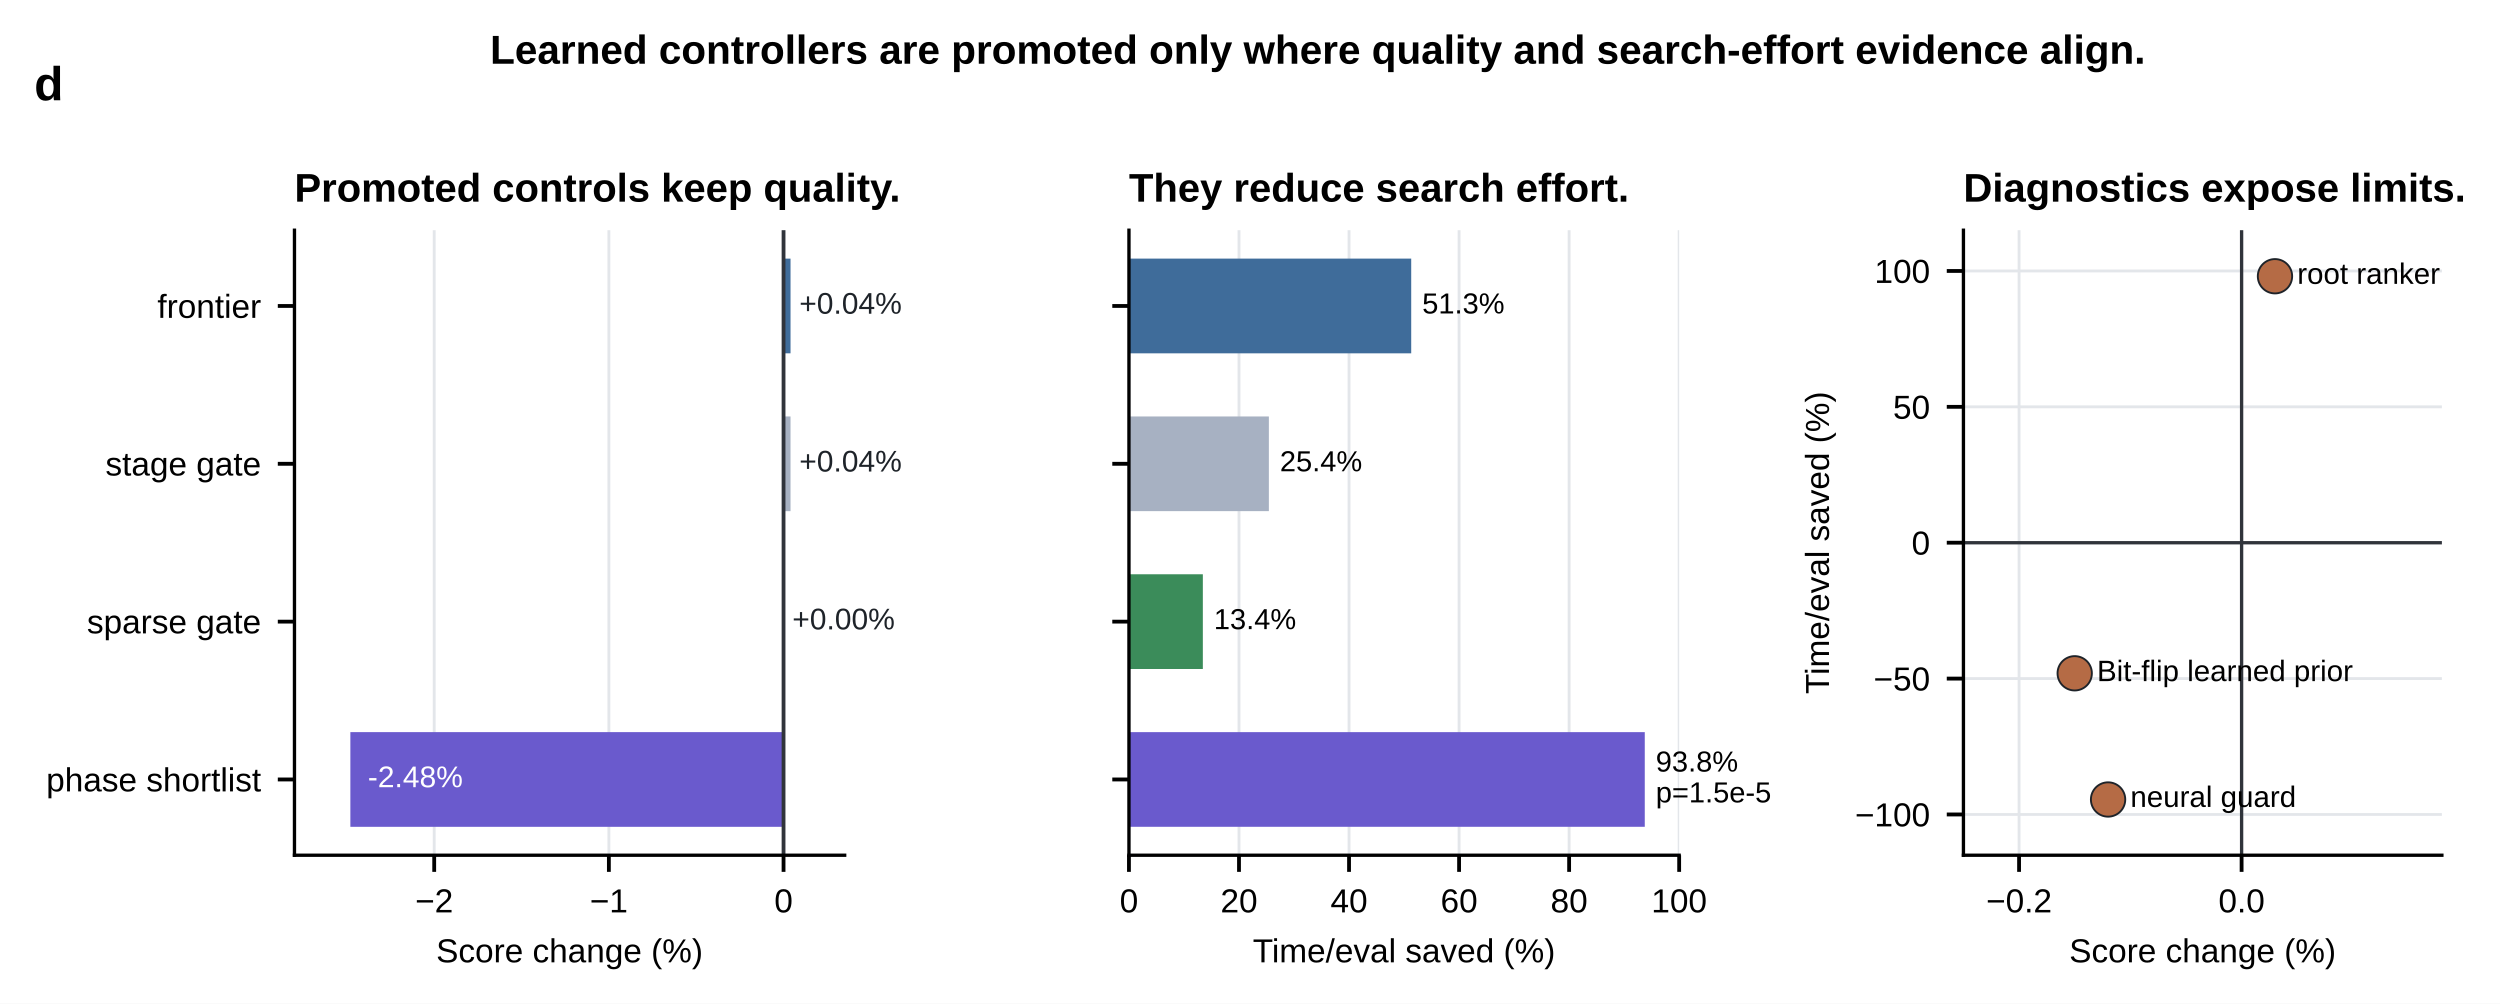
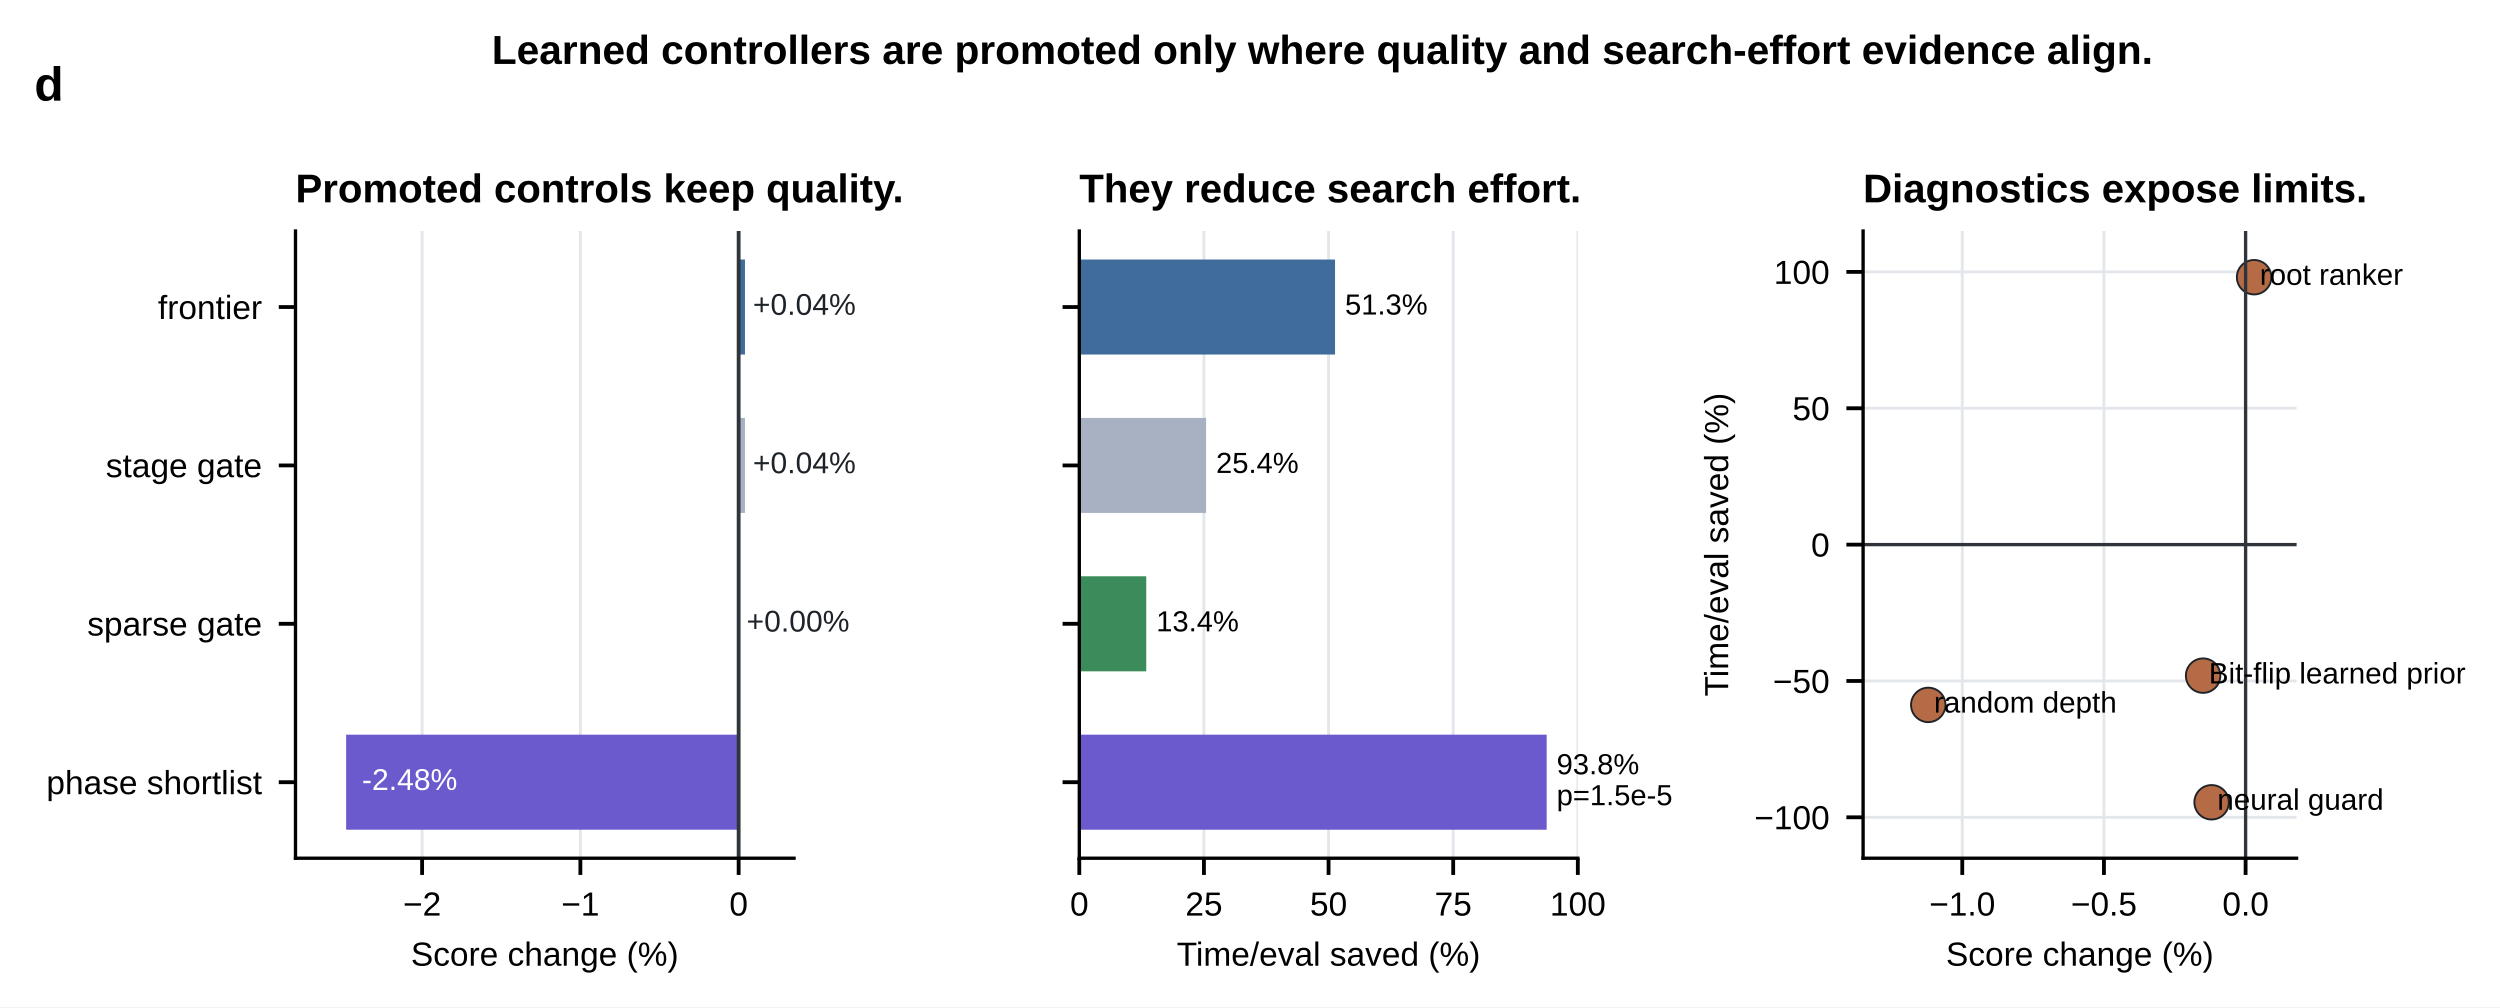
- <svg xmlns="http://www.w3.org/2000/svg" xmlns:xlink="http://www.w3.org/1999/xlink" width="525.063pt" height="210.791pt" viewBox="0 0 525.063 210.791" version="1.1">
+ <svg xmlns="http://www.w3.org/2000/svg" xmlns:xlink="http://www.w3.org/1999/xlink" width="523.236pt" height="210.791pt" viewBox="0 0 523.236 210.791" version="1.1">
  <defs>
    <style type="text/css">*{stroke-linejoin: round; stroke-linecap: butt}</style>
  </defs>
  <g id="figure_1">
    <g id="patch_1">
-       <path d="M 0 210.791 L 525.063 210.791 L 525.063 0 L 0 0 z " style="fill: #ffffff" />
+       <path d="M 0 210.791 L 523.236 210.791 L 523.236 0 L 0 0 z " style="fill: #ffffff" />
    </g>
    <g id="axes_1">
      <g id="patch_2">
-         <path d="M 61.846 179.62 L 177.404 179.62 L 177.404 48.351 L 61.846 48.351 z " style="fill: #ffffff" />
+         <path d="M 61.846 179.62 L 166.186 179.62 L 166.186 48.351 L 61.846 48.351 z " style="fill: #ffffff" />
      </g>
      <g id="matplotlib.axis_1">
        <g id="xtick_1">
          <g id="line2d_1">
-             <path d="M 91.194 179.62 L 91.194 48.351 " clip-path="url(#pb774f1482e)" style="fill: none; stroke: #e3e6ea; stroke-width: 0.6; stroke-linecap: square" />
+             <path d="M 88.345 179.62 L 88.345 48.351 " clip-path="url(#pc143bf64dc)" style="fill: none; stroke: #e3e6ea; stroke-width: 0.6; stroke-linecap: square" />
          </g>
          <g id="line2d_2">
            <defs>
              <path id="m3d2e76e041" d="M 0 0 L 0 3.5 " style="stroke: #000000; stroke-width: 0.8" />
            </defs>
            <g>
-               <use xlink:href="#m3d2e76e041" x="91.194" y="179.62" style="stroke: #000000; stroke-width: 0.8" />
+               <use xlink:href="#m3d2e76e041" x="88.345" y="179.62" style="stroke: #000000; stroke-width: 0.8" />
            </g>
          </g>
          <g id="text_1">
-             <text style="font-size: 7px; font-family: 'Arial', 'Helvetica', 'DejaVu Sans', sans-serif; text-anchor: middle" x="91.194" y="191.63" transform="rotate(-0 91.194 191.6305)">−2</text>
+             <text style="font-size: 7px; font-family: 'Arial', 'Helvetica', 'DejaVu Sans', sans-serif; text-anchor: middle" x="88.345" y="191.63" transform="rotate(-0 88.34509 191.6305)">−2</text>
          </g>
        </g>
        <g id="xtick_2">
          <g id="line2d_3">
-             <path d="M 127.879 179.62 L 127.879 48.351 " clip-path="url(#pb774f1482e)" style="fill: none; stroke: #e3e6ea; stroke-width: 0.6; stroke-linecap: square" />
+             <path d="M 121.469 179.62 L 121.469 48.351 " clip-path="url(#pc143bf64dc)" style="fill: none; stroke: #e3e6ea; stroke-width: 0.6; stroke-linecap: square" />
          </g>
          <g id="line2d_4">
            <g>
-               <use xlink:href="#m3d2e76e041" x="127.879" y="179.62" style="stroke: #000000; stroke-width: 0.8" />
+               <use xlink:href="#m3d2e76e041" x="121.469" y="179.62" style="stroke: #000000; stroke-width: 0.8" />
            </g>
          </g>
          <g id="text_2">
-             <text style="font-size: 7px; font-family: 'Arial', 'Helvetica', 'DejaVu Sans', sans-serif; text-anchor: middle" x="127.879" y="191.63" transform="rotate(-0 127.879 191.6305)">−1</text>
+             <text style="font-size: 7px; font-family: 'Arial', 'Helvetica', 'DejaVu Sans', sans-serif; text-anchor: middle" x="121.469" y="191.63" transform="rotate(-0 121.4689 191.6305)">−1</text>
          </g>
        </g>
        <g id="xtick_3">
          <g id="line2d_5">
-             <path d="M 164.564 179.62 L 164.564 48.351 " clip-path="url(#pb774f1482e)" style="fill: none; stroke: #e3e6ea; stroke-width: 0.6; stroke-linecap: square" />
+             <path d="M 154.593 179.62 L 154.593 48.351 " clip-path="url(#pc143bf64dc)" style="fill: none; stroke: #e3e6ea; stroke-width: 0.6; stroke-linecap: square" />
          </g>
          <g id="line2d_6">
            <g>
-               <use xlink:href="#m3d2e76e041" x="164.564" y="179.62" style="stroke: #000000; stroke-width: 0.8" />
+               <use xlink:href="#m3d2e76e041" x="154.593" y="179.62" style="stroke: #000000; stroke-width: 0.8" />
            </g>
          </g>
          <g id="text_3">
-             <text style="font-size: 7px; font-family: 'Arial', 'Helvetica', 'DejaVu Sans', sans-serif; text-anchor: middle" x="164.564" y="191.63" transform="rotate(-0 164.564 191.6305)">0</text>
+             <text style="font-size: 7px; font-family: 'Arial', 'Helvetica', 'DejaVu Sans', sans-serif; text-anchor: middle" x="154.593" y="191.63" transform="rotate(-0 154.5928 191.6305)">0</text>
          </g>
        </g>
        <g id="text_4">
-           <text style="font-size: 7px; font-family: 'Arial', 'Helvetica', 'DejaVu Sans', sans-serif; text-anchor: middle" x="119.625" y="202.118" transform="rotate(-0 119.6249 202.1175)">Score change (%)</text>
+           <text style="font-size: 7px; font-family: 'Arial', 'Helvetica', 'DejaVu Sans', sans-serif; text-anchor: middle" x="114.016" y="202.118" transform="rotate(-0 114.0161 202.1175)">Score change (%)</text>
        </g>
      </g>
      <g id="matplotlib.axis_2">
        <g id="ytick_1">
          <g id="line2d_7">
            <defs>
              <path id="m17654f77af" d="M 0 0 L -3.5 0 " style="stroke: #000000; stroke-width: 0.8" />
            </defs>
            <g>
              <use xlink:href="#m17654f77af" x="61.846" y="64.262" style="stroke: #000000; stroke-width: 0.8" />
            </g>
          </g>
          <g id="text_5">
            <text style="font-size: 7px; font-family: 'Arial', 'Helvetica', 'DejaVu Sans', sans-serif; text-anchor: end" x="54.846" y="66.767" transform="rotate(-0 54.846 66.7673)">frontier</text>
          </g>
        </g>
        <g id="ytick_2">
          <g id="line2d_8">
            <g>
              <use xlink:href="#m17654f77af" x="61.846" y="97.411" style="stroke: #000000; stroke-width: 0.8" />
            </g>
          </g>
          <g id="text_6">
            <text style="font-size: 7px; font-family: 'Arial', 'Helvetica', 'DejaVu Sans', sans-serif; text-anchor: end" x="54.846" y="99.875" transform="rotate(-0 54.846 99.87511)">stage gate</text>
          </g>
        </g>
        <g id="ytick_3">
          <g id="line2d_9">
            <g>
              <use xlink:href="#m17654f77af" x="61.846" y="130.56" style="stroke: #000000; stroke-width: 0.8" />
            </g>
          </g>
          <g id="text_7">
            <text style="font-size: 7px; font-family: 'Arial', 'Helvetica', 'DejaVu Sans', sans-serif; text-anchor: end" x="54.846" y="133.024" transform="rotate(-0 54.846 133.0239)">sparse gate</text>
          </g>
        </g>
        <g id="ytick_4">
          <g id="line2d_10">
            <g>
              <use xlink:href="#m17654f77af" x="61.846" y="163.709" style="stroke: #000000; stroke-width: 0.8" />
            </g>
          </g>
          <g id="text_8">
            <text style="font-size: 7px; font-family: 'Arial', 'Helvetica', 'DejaVu Sans', sans-serif; text-anchor: end" x="54.846" y="166.214" transform="rotate(-0 54.846 166.2138)">phase shortlist</text>
          </g>
        </g>
      </g>
      <g id="patch_3">
-         <path d="M 164.564 54.317 L 166.031 54.317 L 166.031 74.207 L 164.564 74.207 z " clip-path="url(#pb774f1482e)" style="fill: #3f6c9a" />
+         <path d="M 154.593 54.317 L 155.918 54.317 L 155.918 74.207 L 154.593 74.207 z " clip-path="url(#pc143bf64dc)" style="fill: #3f6c9a" />
      </g>
      <g id="patch_4">
-         <path d="M 164.564 87.466 L 166.031 87.466 L 166.031 107.356 L 164.564 107.356 z " clip-path="url(#pb774f1482e)" style="fill: #a7b1c2" />
+         <path d="M 154.593 87.466 L 155.918 87.466 L 155.918 107.356 L 154.593 107.356 z " clip-path="url(#pc143bf64dc)" style="fill: #a7b1c2" />
      </g>
      <g id="patch_5">
-         <path d="M 164.564 120.615 L 164.564 120.615 L 164.564 140.504 L 164.564 140.504 z " clip-path="url(#pb774f1482e)" style="fill: #3b8c5a" />
+         <path d="M 154.593 120.615 L 154.593 120.615 L 154.593 140.504 L 154.593 140.504 z " clip-path="url(#pc143bf64dc)" style="fill: #3b8c5a" />
      </g>
      <g id="patch_6">
-         <path d="M 164.564 153.764 L 73.585 153.764 L 73.585 173.653 L 164.564 173.653 z " clip-path="url(#pb774f1482e)" style="fill: #6a5acd" />
+         <path d="M 154.593 153.764 L 72.446 153.764 L 72.446 173.653 L 154.593 173.653 z " clip-path="url(#pc143bf64dc)" style="fill: #6a5acd" />
      </g>
      <g id="line2d_11">
-         <path d="M 164.564 179.62 L 164.564 48.351 " clip-path="url(#pb774f1482e)" style="fill: none; stroke: #30343b; stroke-width: 0.8; stroke-linecap: square" />
+         <path d="M 154.593 179.62 L 154.593 48.351 " clip-path="url(#pc143bf64dc)" style="fill: none; stroke: #30343b; stroke-width: 0.8; stroke-linecap: square" />
      </g>
      <g id="patch_7">
        <path d="M 61.846 179.62 L 61.846 48.351 " style="fill: none; stroke: #000000; stroke-width: 0.7; stroke-linejoin: miter; stroke-linecap: square" />
      </g>
      <g id="patch_8">
-         <path d="M 61.846 179.62 L 177.404 179.62 " style="fill: none; stroke: #000000; stroke-width: 0.7; stroke-linejoin: miter; stroke-linecap: square" />
+         <path d="M 61.846 179.62 L 166.186 179.62 " style="fill: none; stroke: #000000; stroke-width: 0.7; stroke-linejoin: miter; stroke-linecap: square" />
      </g>
      <g id="text_9">
-         <text style="font-size: 6.3px; font-family: 'Arial', 'Helvetica', 'DejaVu Sans', sans-serif; text-anchor: start; fill: #1e2329" x="167.866" y="65.891" transform="rotate(-0 167.8657 65.89071)">+0.04%</text>
+         <text style="font-size: 6.3px; font-family: 'Arial', 'Helvetica', 'DejaVu Sans', sans-serif; text-anchor: start; fill: #1e2329" x="157.574" y="65.891" transform="rotate(-0 157.574 65.89071)">+0.04%</text>
      </g>
      <g id="text_10">
-         <text style="font-size: 6.3px; font-family: 'Arial', 'Helvetica', 'DejaVu Sans', sans-serif; text-anchor: start; fill: #1e2329" x="167.866" y="99.04" transform="rotate(-0 167.8657 99.03955)">+0.04%</text>
+         <text style="font-size: 6.3px; font-family: 'Arial', 'Helvetica', 'DejaVu Sans', sans-serif; text-anchor: start; fill: #1e2329" x="157.574" y="99.04" transform="rotate(-0 157.574 99.03955)">+0.04%</text>
      </g>
      <g id="text_11">
-         <text style="font-size: 6.3px; font-family: 'Arial', 'Helvetica', 'DejaVu Sans', sans-serif; text-anchor: start; fill: #1e2329" x="166.398" y="132.188" transform="rotate(-0 166.3983 132.1884)">+0.00%</text>
+         <text style="font-size: 6.3px; font-family: 'Arial', 'Helvetica', 'DejaVu Sans', sans-serif; text-anchor: start; fill: #1e2329" x="156.249" y="132.188" transform="rotate(-0 156.249 132.1884)">+0.00%</text>
      </g>
      <g id="text_12">
-         <text style="font-size: 6.3px; font-family: 'Arial', 'Helvetica', 'DejaVu Sans', sans-serif; text-anchor: start; fill: #ffffff" x="77.254" y="165.337" transform="rotate(-0 77.2537 165.3372)">-2.48%</text>
+         <text style="font-size: 6.3px; font-family: 'Arial', 'Helvetica', 'DejaVu Sans', sans-serif; text-anchor: start; fill: #ffffff" x="75.758" y="165.337" transform="rotate(-0 75.75802 165.3372)">-2.48%</text>
      </g>
      <g id="text_13">
        <text style="font-weight: 700; font-size: 8.4px; font-family: 'Arial', 'Helvetica', 'DejaVu Sans', sans-serif; text-anchor: start" x="61.846" y="42.351" transform="rotate(-0 61.846 42.35063)">Promoted controls keep quality.</text>
      </g>
    </g>
    <g id="axes_2">
      <g id="patch_9">
-         <path d="M 237.108 179.62 L 352.666 179.62 L 352.666 48.351 L 237.108 48.351 z " style="fill: #ffffff" />
+         <path d="M 225.891 179.62 L 330.231 179.62 L 330.231 48.351 L 225.891 48.351 z " style="fill: #ffffff" />
      </g>
      <g id="matplotlib.axis_3">
        <g id="xtick_4">
          <g id="line2d_12">
-             <path d="M 237.108 179.62 L 237.108 48.351 " clip-path="url(#pcdca7e01b0)" style="fill: none; stroke: #e3e6ea; stroke-width: 0.6; stroke-linecap: square" />
+             <path d="M 225.891 179.62 L 225.891 48.351 " clip-path="url(#p8ea66582f6)" style="fill: none; stroke: #e3e6ea; stroke-width: 0.6; stroke-linecap: square" />
          </g>
          <g id="line2d_13">
            <g>
-               <use xlink:href="#m3d2e76e041" x="237.108" y="179.62" style="stroke: #000000; stroke-width: 0.8" />
+               <use xlink:href="#m3d2e76e041" x="225.891" y="179.62" style="stroke: #000000; stroke-width: 0.8" />
            </g>
          </g>
          <g id="text_14">
-             <text style="font-size: 7px; font-family: 'Arial', 'Helvetica', 'DejaVu Sans', sans-serif; text-anchor: middle" x="237.108" y="191.63" transform="rotate(-0 237.1085 191.6305)">0</text>
+             <text style="font-size: 7px; font-family: 'Arial', 'Helvetica', 'DejaVu Sans', sans-serif; text-anchor: middle" x="225.891" y="191.63" transform="rotate(-0 225.8909 191.6305)">0</text>
          </g>
        </g>
        <g id="xtick_5">
          <g id="line2d_14">
-             <path d="M 260.22 179.62 L 260.22 48.351 " clip-path="url(#pcdca7e01b0)" style="fill: none; stroke: #e3e6ea; stroke-width: 0.6; stroke-linecap: square" />
+             <path d="M 251.976 179.62 L 251.976 48.351 " clip-path="url(#p8ea66582f6)" style="fill: none; stroke: #e3e6ea; stroke-width: 0.6; stroke-linecap: square" />
          </g>
          <g id="line2d_15">
            <g>
-               <use xlink:href="#m3d2e76e041" x="260.22" y="179.62" style="stroke: #000000; stroke-width: 0.8" />
+               <use xlink:href="#m3d2e76e041" x="251.976" y="179.62" style="stroke: #000000; stroke-width: 0.8" />
            </g>
          </g>
          <g id="text_15">
-             <text style="font-size: 7px; font-family: 'Arial', 'Helvetica', 'DejaVu Sans', sans-serif; text-anchor: middle" x="260.22" y="191.63" transform="rotate(-0 260.22 191.6305)">20</text>
+             <text style="font-size: 7px; font-family: 'Arial', 'Helvetica', 'DejaVu Sans', sans-serif; text-anchor: middle" x="251.976" y="191.63" transform="rotate(-0 251.9759 191.6305)">25</text>
          </g>
        </g>
        <g id="xtick_6">
          <g id="line2d_16">
-             <path d="M 283.332 179.62 L 283.332 48.351 " clip-path="url(#pcdca7e01b0)" style="fill: none; stroke: #e3e6ea; stroke-width: 0.6; stroke-linecap: square" />
+             <path d="M 278.061 179.62 L 278.061 48.351 " clip-path="url(#p8ea66582f6)" style="fill: none; stroke: #e3e6ea; stroke-width: 0.6; stroke-linecap: square" />
          </g>
          <g id="line2d_17">
            <g>
-               <use xlink:href="#m3d2e76e041" x="283.332" y="179.62" style="stroke: #000000; stroke-width: 0.8" />
+               <use xlink:href="#m3d2e76e041" x="278.061" y="179.62" style="stroke: #000000; stroke-width: 0.8" />
            </g>
          </g>
          <g id="text_16">
-             <text style="font-size: 7px; font-family: 'Arial', 'Helvetica', 'DejaVu Sans', sans-serif; text-anchor: middle" x="283.332" y="191.63" transform="rotate(-0 283.3316 191.6305)">40</text>
+             <text style="font-size: 7px; font-family: 'Arial', 'Helvetica', 'DejaVu Sans', sans-serif; text-anchor: middle" x="278.061" y="191.63" transform="rotate(-0 278.061 191.6305)">50</text>
          </g>
        </g>
        <g id="xtick_7">
          <g id="line2d_18">
-             <path d="M 306.443 179.62 L 306.443 48.351 " clip-path="url(#pcdca7e01b0)" style="fill: none; stroke: #e3e6ea; stroke-width: 0.6; stroke-linecap: square" />
+             <path d="M 304.146 179.62 L 304.146 48.351 " clip-path="url(#p8ea66582f6)" style="fill: none; stroke: #e3e6ea; stroke-width: 0.6; stroke-linecap: square" />
          </g>
          <g id="line2d_19">
            <g>
-               <use xlink:href="#m3d2e76e041" x="306.443" y="179.62" style="stroke: #000000; stroke-width: 0.8" />
+               <use xlink:href="#m3d2e76e041" x="304.146" y="179.62" style="stroke: #000000; stroke-width: 0.8" />
            </g>
          </g>
          <g id="text_17">
-             <text style="font-size: 7px; font-family: 'Arial', 'Helvetica', 'DejaVu Sans', sans-serif; text-anchor: middle" x="306.443" y="191.63" transform="rotate(-0 306.4432 191.6305)">60</text>
+             <text style="font-size: 7px; font-family: 'Arial', 'Helvetica', 'DejaVu Sans', sans-serif; text-anchor: middle" x="304.146" y="191.63" transform="rotate(-0 304.146 191.6305)">75</text>
          </g>
        </g>
        <g id="xtick_8">
          <g id="line2d_20">
-             <path d="M 329.555 179.62 L 329.555 48.351 " clip-path="url(#pcdca7e01b0)" style="fill: none; stroke: #e3e6ea; stroke-width: 0.6; stroke-linecap: square" />
+             <path d="M 330.231 179.62 L 330.231 48.351 " clip-path="url(#p8ea66582f6)" style="fill: none; stroke: #e3e6ea; stroke-width: 0.6; stroke-linecap: square" />
          </g>
          <g id="line2d_21">
            <g>
-               <use xlink:href="#m3d2e76e041" x="329.555" y="179.62" style="stroke: #000000; stroke-width: 0.8" />
+               <use xlink:href="#m3d2e76e041" x="330.231" y="179.62" style="stroke: #000000; stroke-width: 0.8" />
            </g>
          </g>
          <g id="text_18">
-             <text style="font-size: 7px; font-family: 'Arial', 'Helvetica', 'DejaVu Sans', sans-serif; text-anchor: middle" x="329.555" y="191.63" transform="rotate(-0 329.5547 191.6305)">80</text>
-           </g>
-         </g>
-         <g id="xtick_9">
-           <g id="line2d_22">
-             <path d="M 352.666 179.62 L 352.666 48.351 " clip-path="url(#pcdca7e01b0)" style="fill: none; stroke: #e3e6ea; stroke-width: 0.6; stroke-linecap: square" />
-           </g>
-           <g id="line2d_23">
-             <g>
-               <use xlink:href="#m3d2e76e041" x="352.666" y="179.62" style="stroke: #000000; stroke-width: 0.8" />
-             </g>
-           </g>
-           <g id="text_19">
-             <text style="font-size: 7px; font-family: 'Arial', 'Helvetica', 'DejaVu Sans', sans-serif; text-anchor: middle" x="352.666" y="191.63" transform="rotate(-0 352.6663 191.6305)">100</text>
-           </g>
-         </g>
-         <g id="text_20">
-           <text style="font-size: 7px; font-family: 'Arial', 'Helvetica', 'DejaVu Sans', sans-serif; text-anchor: middle" x="294.887" y="202.118" transform="rotate(-0 294.8874 202.1175)">Time/eval saved (%)</text>
+             <text style="font-size: 7px; font-family: 'Arial', 'Helvetica', 'DejaVu Sans', sans-serif; text-anchor: middle" x="330.231" y="191.63" transform="rotate(-0 330.231 191.6305)">100</text>
+           </g>
+         </g>
+         <g id="text_19">
+           <text style="font-size: 7px; font-family: 'Arial', 'Helvetica', 'DejaVu Sans', sans-serif; text-anchor: middle" x="278.061" y="202.118" transform="rotate(-0 278.061 202.1175)">Time/eval saved (%)</text>
        </g>
      </g>
      <g id="matplotlib.axis_4">
        <g id="ytick_5">
+           <g id="line2d_22">
+             <g>
+               <use xlink:href="#m17654f77af" x="225.891" y="64.262" style="stroke: #000000; stroke-width: 0.8" />
+             </g>
+           </g>
+         </g>
+         <g id="ytick_6">
+           <g id="line2d_23">
+             <g>
+               <use xlink:href="#m17654f77af" x="225.891" y="97.411" style="stroke: #000000; stroke-width: 0.8" />
+             </g>
+           </g>
+         </g>
+         <g id="ytick_7">
          <g id="line2d_24">
            <g>
-               <use xlink:href="#m17654f77af" x="237.108" y="64.262" style="stroke: #000000; stroke-width: 0.8" />
-             </g>
-           </g>
-         </g>
-         <g id="ytick_6">
+               <use xlink:href="#m17654f77af" x="225.891" y="130.56" style="stroke: #000000; stroke-width: 0.8" />
+             </g>
+           </g>
+         </g>
+         <g id="ytick_8">
          <g id="line2d_25">
            <g>
-               <use xlink:href="#m17654f77af" x="237.108" y="97.411" style="stroke: #000000; stroke-width: 0.8" />
-             </g>
-           </g>
-         </g>
-         <g id="ytick_7">
-           <g id="line2d_26">
-             <g>
-               <use xlink:href="#m17654f77af" x="237.108" y="130.56" style="stroke: #000000; stroke-width: 0.8" />
-             </g>
-           </g>
-         </g>
-         <g id="ytick_8">
-           <g id="line2d_27">
-             <g>
-               <use xlink:href="#m17654f77af" x="237.108" y="163.709" style="stroke: #000000; stroke-width: 0.8" />
+               <use xlink:href="#m17654f77af" x="225.891" y="163.709" style="stroke: #000000; stroke-width: 0.8" />
            </g>
          </g>
        </g>
      </g>
      <g id="patch_10">
-         <path d="M 237.108 54.317 L 296.39 54.317 L 296.39 74.207 L 237.108 74.207 z " clip-path="url(#pcdca7e01b0)" style="fill: #3f6c9a" />
+         <path d="M 225.891 54.317 L 279.417 54.317 L 279.417 74.207 L 225.891 74.207 z " clip-path="url(#p8ea66582f6)" style="fill: #3f6c9a" />
      </g>
      <g id="patch_11">
-         <path d="M 237.108 87.466 L 266.495 87.466 L 266.495 107.356 L 237.108 107.356 z " clip-path="url(#pcdca7e01b0)" style="fill: #a7b1c2" />
+         <path d="M 225.891 87.466 L 252.425 87.466 L 252.425 107.356 L 225.891 107.356 z " clip-path="url(#p8ea66582f6)" style="fill: #a7b1c2" />
      </g>
      <g id="patch_12">
-         <path d="M 237.108 120.615 L 252.628 120.615 L 252.628 140.504 L 237.108 140.504 z " clip-path="url(#pcdca7e01b0)" style="fill: #3b8c5a" />
+         <path d="M 225.891 120.615 L 239.904 120.615 L 239.904 140.504 L 225.891 140.504 z " clip-path="url(#p8ea66582f6)" style="fill: #3b8c5a" />
      </g>
      <g id="patch_13">
-         <path d="M 237.108 153.764 L 345.444 153.764 L 345.444 173.653 L 237.108 173.653 z " clip-path="url(#pcdca7e01b0)" style="fill: #6a5acd" />
+         <path d="M 225.891 153.764 L 323.71 153.764 L 323.71 173.653 L 225.891 173.653 z " clip-path="url(#p8ea66582f6)" style="fill: #6a5acd" />
      </g>
      <g id="patch_14">
-         <path d="M 237.108 179.62 L 237.108 48.351 " style="fill: none; stroke: #000000; stroke-width: 0.7; stroke-linejoin: miter; stroke-linecap: square" />
+         <path d="M 225.891 179.62 L 225.891 48.351 " style="fill: none; stroke: #000000; stroke-width: 0.7; stroke-linejoin: miter; stroke-linecap: square" />
      </g>
      <g id="patch_15">
-         <path d="M 237.108 179.62 L 352.666 179.62 " style="fill: none; stroke: #000000; stroke-width: 0.7; stroke-linejoin: miter; stroke-linecap: square" />
+         <path d="M 225.891 179.62 L 330.231 179.62 " style="fill: none; stroke: #000000; stroke-width: 0.7; stroke-linejoin: miter; stroke-linecap: square" />
+       </g>
+       <g id="text_20">
+         <text style="font-size: 6.1px; font-family: 'Arial', 'Helvetica', 'DejaVu Sans', sans-serif; text-anchor: start" x="281.504" y="65.839" transform="rotate(-0 281.5042 65.83901)">51.3%</text>
      </g>
      <g id="text_21">
-         <text style="font-size: 6.1px; font-family: 'Arial', 'Helvetica', 'DejaVu Sans', sans-serif; text-anchor: start" x="298.701" y="65.839" transform="rotate(-0 298.7008 65.83901)">51.3%</text>
+         <text style="font-size: 6.1px; font-family: 'Arial', 'Helvetica', 'DejaVu Sans', sans-serif; text-anchor: start" x="254.511" y="98.988" transform="rotate(-0 254.5114 98.98784)">25.4%</text>
      </g>
      <g id="text_22">
-         <text style="font-size: 6.1px; font-family: 'Arial', 'Helvetica', 'DejaVu Sans', sans-serif; text-anchor: start" x="268.806" y="98.988" transform="rotate(-0 268.806 98.98784)">25.4%</text>
+         <text style="font-size: 6.1px; font-family: 'Arial', 'Helvetica', 'DejaVu Sans', sans-serif; text-anchor: start" x="241.991" y="132.137" transform="rotate(-0 241.9906 132.1367)">13.4%</text>
      </g>
      <g id="text_23">
-         <text style="font-size: 6.1px; font-family: 'Arial', 'Helvetica', 'DejaVu Sans', sans-serif; text-anchor: start" x="254.939" y="132.137" transform="rotate(-0 254.9391 132.1367)">13.4%</text>
+         <text style="font-size: 6.1px; font-family: 'Arial', 'Helvetica', 'DejaVu Sans', sans-serif" transform="translate(325.7966 162.0487)">93.8%</text>
+         <text style="font-size: 6.1px; font-family: 'Arial', 'Helvetica', 'DejaVu Sans', sans-serif" transform="translate(325.7966 168.5223)">p=1.5e-5</text>
      </g>
      <g id="text_24">
-         <text style="font-size: 6.1px; font-family: 'Arial', 'Helvetica', 'DejaVu Sans', sans-serif" transform="translate(347.7551 162.0487)">93.8%</text>
-         <text style="font-size: 6.1px; font-family: 'Arial', 'Helvetica', 'DejaVu Sans', sans-serif" transform="translate(347.7551 168.5223)">p=1.5e-5</text>
-       </g>
-       <g id="text_25">
-         <text style="font-weight: 700; font-size: 8.4px; font-family: 'Arial', 'Helvetica', 'DejaVu Sans', sans-serif; text-anchor: start" x="237.108" y="42.351" transform="rotate(-0 237.1085 42.35063)">They reduce search effort.</text>
+         <text style="font-weight: 700; font-size: 8.4px; font-family: 'Arial', 'Helvetica', 'DejaVu Sans', sans-serif; text-anchor: start" x="225.891" y="42.351" transform="rotate(-0 225.8909 42.35063)">They reduce search effort.</text>
      </g>
    </g>
    <g id="axes_3">
      <g id="patch_16">
-         <path d="M 412.371 179.62 L 512.856 179.62 L 512.856 48.351 L 412.371 48.351 z " style="fill: #ffffff" />
+         <path d="M 389.936 179.62 L 480.666 179.62 L 480.666 48.351 L 389.936 48.351 z " style="fill: #ffffff" />
      </g>
      <g id="matplotlib.axis_5">
+         <g id="xtick_9">
+           <g id="line2d_26">
+             <path d="M 410.691 179.62 L 410.691 48.351 " clip-path="url(#pfceffbb672)" style="fill: none; stroke: #e3e6ea; stroke-width: 0.6; stroke-linecap: square" />
+           </g>
+           <g id="line2d_27">
+             <g>
+               <use xlink:href="#m3d2e76e041" x="410.691" y="179.62" style="stroke: #000000; stroke-width: 0.8" />
+             </g>
+           </g>
+           <g id="text_25">
+             <text style="font-size: 7px; font-family: 'Arial', 'Helvetica', 'DejaVu Sans', sans-serif; text-anchor: middle" x="410.691" y="191.63" transform="rotate(-0 410.6911 191.6305)">−1.0</text>
+           </g>
+         </g>
        <g id="xtick_10">
          <g id="line2d_28">
-             <path d="M 424.055 179.62 L 424.055 48.351 " clip-path="url(#p920092bc43)" style="fill: none; stroke: #e3e6ea; stroke-width: 0.6; stroke-linecap: square" />
+             <path d="M 440.342 179.62 L 440.342 48.351 " clip-path="url(#pfceffbb672)" style="fill: none; stroke: #e3e6ea; stroke-width: 0.6; stroke-linecap: square" />
          </g>
          <g id="line2d_29">
            <g>
-               <use xlink:href="#m3d2e76e041" x="424.055" y="179.62" style="stroke: #000000; stroke-width: 0.8" />
+               <use xlink:href="#m3d2e76e041" x="440.342" y="179.62" style="stroke: #000000; stroke-width: 0.8" />
            </g>
          </g>
          <g id="text_26">
-             <text style="font-size: 7px; font-family: 'Arial', 'Helvetica', 'DejaVu Sans', sans-serif; text-anchor: middle" x="424.055" y="191.63" transform="rotate(-0 424.0553 191.6305)">−0.2</text>
+             <text style="font-size: 7px; font-family: 'Arial', 'Helvetica', 'DejaVu Sans', sans-serif; text-anchor: middle" x="440.342" y="191.63" transform="rotate(-0 440.3416 191.6305)">−0.5</text>
          </g>
        </g>
        <g id="xtick_11">
          <g id="line2d_30">
-             <path d="M 470.793 179.62 L 470.793 48.351 " clip-path="url(#p920092bc43)" style="fill: none; stroke: #e3e6ea; stroke-width: 0.6; stroke-linecap: square" />
+             <path d="M 469.992 179.62 L 469.992 48.351 " clip-path="url(#pfceffbb672)" style="fill: none; stroke: #e3e6ea; stroke-width: 0.6; stroke-linecap: square" />
          </g>
          <g id="line2d_31">
            <g>
-               <use xlink:href="#m3d2e76e041" x="470.793" y="179.62" style="stroke: #000000; stroke-width: 0.8" />
+               <use xlink:href="#m3d2e76e041" x="469.992" y="179.62" style="stroke: #000000; stroke-width: 0.8" />
            </g>
          </g>
          <g id="text_27">
-             <text style="font-size: 7px; font-family: 'Arial', 'Helvetica', 'DejaVu Sans', sans-serif; text-anchor: middle" x="470.793" y="191.63" transform="rotate(-0 470.7925 191.6305)">0.0</text>
+             <text style="font-size: 7px; font-family: 'Arial', 'Helvetica', 'DejaVu Sans', sans-serif; text-anchor: middle" x="469.992" y="191.63" transform="rotate(-0 469.9921 191.6305)">0.0</text>
          </g>
        </g>
        <g id="text_28">
-           <text style="font-size: 7px; font-family: 'Arial', 'Helvetica', 'DejaVu Sans', sans-serif; text-anchor: middle" x="462.613" y="202.118" transform="rotate(-0 462.6135 202.1175)">Score change (%)</text>
+           <text style="font-size: 7px; font-family: 'Arial', 'Helvetica', 'DejaVu Sans', sans-serif; text-anchor: middle" x="435.301" y="202.118" transform="rotate(-0 435.301 202.1175)">Score change (%)</text>
        </g>
      </g>
      <g id="matplotlib.axis_6">
        <g id="ytick_9">
          <g id="line2d_32">
-             <path d="M 412.371 171.059 L 512.856 171.059 " clip-path="url(#p920092bc43)" style="fill: none; stroke: #e3e6ea; stroke-width: 0.6; stroke-linecap: square" />
+             <path d="M 389.936 171.059 L 480.666 171.059 " clip-path="url(#pfceffbb672)" style="fill: none; stroke: #e3e6ea; stroke-width: 0.6; stroke-linecap: square" />
          </g>
          <g id="line2d_33">
            <g>
-               <use xlink:href="#m17654f77af" x="412.371" y="171.059" style="stroke: #000000; stroke-width: 0.8" />
+               <use xlink:href="#m17654f77af" x="389.936" y="171.059" style="stroke: #000000; stroke-width: 0.8" />
            </g>
          </g>
          <g id="text_29">
-             <text style="font-size: 7px; font-family: 'Arial', 'Helvetica', 'DejaVu Sans', sans-serif; text-anchor: end" x="405.371" y="173.564" transform="rotate(-0 405.371 173.5642)">−100</text>
+             <text style="font-size: 7px; font-family: 'Arial', 'Helvetica', 'DejaVu Sans', sans-serif; text-anchor: end" x="382.936" y="173.564" transform="rotate(-0 382.9358 173.5642)">−100</text>
          </g>
        </g>
        <g id="ytick_10">
          <g id="line2d_34">
-             <path d="M 412.371 142.522 L 512.856 142.522 " clip-path="url(#p920092bc43)" style="fill: none; stroke: #e3e6ea; stroke-width: 0.6; stroke-linecap: square" />
+             <path d="M 389.936 142.522 L 480.666 142.522 " clip-path="url(#pfceffbb672)" style="fill: none; stroke: #e3e6ea; stroke-width: 0.6; stroke-linecap: square" />
          </g>
          <g id="line2d_35">
            <g>
-               <use xlink:href="#m17654f77af" x="412.371" y="142.522" style="stroke: #000000; stroke-width: 0.8" />
+               <use xlink:href="#m17654f77af" x="389.936" y="142.522" style="stroke: #000000; stroke-width: 0.8" />
            </g>
          </g>
          <g id="text_30">
-             <text style="font-size: 7px; font-family: 'Arial', 'Helvetica', 'DejaVu Sans', sans-serif; text-anchor: end" x="405.371" y="145.027" transform="rotate(-0 405.371 145.0274)">−50</text>
+             <text style="font-size: 7px; font-family: 'Arial', 'Helvetica', 'DejaVu Sans', sans-serif; text-anchor: end" x="382.936" y="145.027" transform="rotate(-0 382.9358 145.0274)">−50</text>
          </g>
        </g>
        <g id="ytick_11">
          <g id="line2d_36">
-             <path d="M 412.371 113.985 L 512.856 113.985 " clip-path="url(#p920092bc43)" style="fill: none; stroke: #e3e6ea; stroke-width: 0.6; stroke-linecap: square" />
+             <path d="M 389.936 113.985 L 480.666 113.985 " clip-path="url(#pfceffbb672)" style="fill: none; stroke: #e3e6ea; stroke-width: 0.6; stroke-linecap: square" />
          </g>
          <g id="line2d_37">
            <g>
-               <use xlink:href="#m17654f77af" x="412.371" y="113.985" style="stroke: #000000; stroke-width: 0.8" />
+               <use xlink:href="#m17654f77af" x="389.936" y="113.985" style="stroke: #000000; stroke-width: 0.8" />
            </g>
          </g>
          <g id="text_31">
-             <text style="font-size: 7px; font-family: 'Arial', 'Helvetica', 'DejaVu Sans', sans-serif; text-anchor: end" x="405.371" y="116.491" transform="rotate(-0 405.371 116.4905)">0</text>
+             <text style="font-size: 7px; font-family: 'Arial', 'Helvetica', 'DejaVu Sans', sans-serif; text-anchor: end" x="382.936" y="116.491" transform="rotate(-0 382.9358 116.4905)">0</text>
          </g>
        </g>
        <g id="ytick_12">
          <g id="line2d_38">
-             <path d="M 412.371 85.448 L 512.856 85.448 " clip-path="url(#p920092bc43)" style="fill: none; stroke: #e3e6ea; stroke-width: 0.6; stroke-linecap: square" />
+             <path d="M 389.936 85.448 L 480.666 85.448 " clip-path="url(#pfceffbb672)" style="fill: none; stroke: #e3e6ea; stroke-width: 0.6; stroke-linecap: square" />
          </g>
          <g id="line2d_39">
            <g>
-               <use xlink:href="#m17654f77af" x="412.371" y="85.448" style="stroke: #000000; stroke-width: 0.8" />
+               <use xlink:href="#m17654f77af" x="389.936" y="85.448" style="stroke: #000000; stroke-width: 0.8" />
            </g>
          </g>
          <g id="text_32">
-             <text style="font-size: 7px; font-family: 'Arial', 'Helvetica', 'DejaVu Sans', sans-serif; text-anchor: end" x="405.371" y="87.954" transform="rotate(-0 405.371 87.95373)">50</text>
+             <text style="font-size: 7px; font-family: 'Arial', 'Helvetica', 'DejaVu Sans', sans-serif; text-anchor: end" x="382.936" y="87.954" transform="rotate(-0 382.9358 87.95373)">50</text>
          </g>
        </g>
        <g id="ytick_13">
          <g id="line2d_40">
-             <path d="M 412.371 56.912 L 512.856 56.912 " clip-path="url(#p920092bc43)" style="fill: none; stroke: #e3e6ea; stroke-width: 0.6; stroke-linecap: square" />
+             <path d="M 389.936 56.912 L 480.666 56.912 " clip-path="url(#pfceffbb672)" style="fill: none; stroke: #e3e6ea; stroke-width: 0.6; stroke-linecap: square" />
          </g>
          <g id="line2d_41">
            <g>
-               <use xlink:href="#m17654f77af" x="412.371" y="56.912" style="stroke: #000000; stroke-width: 0.8" />
+               <use xlink:href="#m17654f77af" x="389.936" y="56.912" style="stroke: #000000; stroke-width: 0.8" />
            </g>
          </g>
          <g id="text_33">
-             <text style="font-size: 7px; font-family: 'Arial', 'Helvetica', 'DejaVu Sans', sans-serif; text-anchor: end" x="405.371" y="59.417" transform="rotate(-0 405.371 59.41691)">100</text>
+             <text style="font-size: 7px; font-family: 'Arial', 'Helvetica', 'DejaVu Sans', sans-serif; text-anchor: end" x="382.936" y="59.417" transform="rotate(-0 382.9358 59.41691)">100</text>
          </g>
        </g>
        <g id="text_34">
-           <text style="font-size: 7px; font-family: 'Arial', 'Helvetica', 'DejaVu Sans', sans-serif; text-anchor: middle" x="384.131" y="113.985" transform="rotate(-90 384.1313 113.9853)">Time/eval saved (%)</text>
+           <text style="font-size: 7px; font-family: 'Arial', 'Helvetica', 'DejaVu Sans', sans-serif; text-anchor: middle" x="361.696" y="113.985" transform="rotate(-90 361.6961 113.9853)">Time/eval saved (%)</text>
        </g>
      </g>
      <g id="PathCollection_1">
        <defs>
          <path id="m7246512e9c" d="M 0 3.606 C 0.956 3.606 1.873 3.226 2.55 2.55 C 3.226 1.873 3.606 0.956 3.606 0 C 3.606 -0.956 3.226 -1.873 2.55 -2.55 C 1.873 -3.226 0.956 -3.606 0 -3.606 C -0.956 -3.606 -1.873 -3.226 -2.55 -2.55 C -3.226 -1.873 -3.606 -0.956 -3.606 0 C -3.606 0.956 -3.226 1.873 -2.55 2.55 C -1.873 3.226 -0.956 3.606 0 3.606 z " style="stroke: #1e2329; stroke-width: 0.4" />
        </defs>
-         <g clip-path="url(#p920092bc43)">
-           <use xlink:href="#m7246512e9c" x="435.74" y="141.409" style="fill: #b56b45; stroke: #1e2329; stroke-width: 0.4" />
+         <g clip-path="url(#pfceffbb672)">
+           <use xlink:href="#m7246512e9c" x="403.575" y="147.533" style="fill: #b56b45; stroke: #1e2329; stroke-width: 0.4" />
        </g>
      </g>
      <g id="PathCollection_2">
-         <g clip-path="url(#p920092bc43)">
-           <use xlink:href="#m7246512e9c" x="442.75" y="167.914" style="fill: #b56b45; stroke: #1e2329; stroke-width: 0.4" />
+         <g clip-path="url(#pfceffbb672)">
+           <use xlink:href="#m7246512e9c" x="461.097" y="141.409" style="fill: #b56b45; stroke: #1e2329; stroke-width: 0.4" />
        </g>
      </g>
      <g id="PathCollection_3">
-         <g clip-path="url(#p920092bc43)">
-           <use xlink:href="#m7246512e9c" x="477.803" y="58.019" style="fill: #b56b45; stroke: #1e2329; stroke-width: 0.4" />
+         <g clip-path="url(#pfceffbb672)">
+           <use xlink:href="#m7246512e9c" x="462.876" y="167.914" style="fill: #b56b45; stroke: #1e2329; stroke-width: 0.4" />
+         </g>
+       </g>
+       <g id="PathCollection_4">
+         <g clip-path="url(#pfceffbb672)">
+           <use xlink:href="#m7246512e9c" x="471.771" y="58.019" style="fill: #b56b45; stroke: #1e2329; stroke-width: 0.4" />
        </g>
      </g>
      <g id="line2d_42">
-         <path d="M 470.793 179.62 L 470.793 48.351 " clip-path="url(#p920092bc43)" style="fill: none; stroke: #30343b; stroke-width: 0.7; stroke-linecap: square" />
+         <path d="M 469.992 179.62 L 469.992 48.351 " clip-path="url(#pfceffbb672)" style="fill: none; stroke: #30343b; stroke-width: 0.7; stroke-linecap: square" />
      </g>
      <g id="line2d_43">
-         <path d="M 412.371 113.985 L 512.856 113.985 " clip-path="url(#p920092bc43)" style="fill: none; stroke: #30343b; stroke-width: 0.7; stroke-linecap: square" />
+         <path d="M 389.936 113.985 L 480.666 113.985 " clip-path="url(#pfceffbb672)" style="fill: none; stroke: #30343b; stroke-width: 0.7; stroke-linecap: square" />
      </g>
      <g id="patch_17">
-         <path d="M 412.371 179.62 L 412.371 48.351 " style="fill: none; stroke: #000000; stroke-width: 0.7; stroke-linejoin: miter; stroke-linecap: square" />
+         <path d="M 389.936 179.62 L 389.936 48.351 " style="fill: none; stroke: #000000; stroke-width: 0.7; stroke-linejoin: miter; stroke-linecap: square" />
      </g>
      <g id="patch_18">
-         <path d="M 412.371 179.62 L 512.856 179.62 " style="fill: none; stroke: #000000; stroke-width: 0.7; stroke-linejoin: miter; stroke-linecap: square" />
+         <path d="M 389.936 179.62 L 480.666 179.62 " style="fill: none; stroke: #000000; stroke-width: 0.7; stroke-linejoin: miter; stroke-linecap: square" />
      </g>
      <g id="text_35">
-         <text style="font-size: 6.2px; font-family: 'Arial', 'Helvetica', 'DejaVu Sans', sans-serif; text-anchor: start" x="440.413" y="143.05" transform="rotate(-0 440.4133 143.0498)">Bit-flip learned prior</text>
+         <text style="font-size: 6.2px; font-family: 'Arial', 'Helvetica', 'DejaVu Sans', sans-serif; text-anchor: start" x="404.761" y="149.136" transform="rotate(-0 404.761 149.136)">random depth</text>
      </g>
      <g id="text_36">
-         <text style="font-size: 6.2px; font-family: 'Arial', 'Helvetica', 'DejaVu Sans', sans-serif; text-anchor: start" x="447.424" y="169.481" transform="rotate(-0 447.4239 169.4807)">neural guard</text>
+         <text style="font-size: 6.2px; font-family: 'Arial', 'Helvetica', 'DejaVu Sans', sans-serif; text-anchor: start" x="462.283" y="143.05" transform="rotate(-0 462.283 143.0498)">Bit-flip learned prior</text>
      </g>
      <g id="text_37">
-         <text style="font-size: 6.2px; font-family: 'Arial', 'Helvetica', 'DejaVu Sans', sans-serif; text-anchor: start" x="482.477" y="59.622" transform="rotate(-0 482.4768 59.6217)">root ranker</text>
+         <text style="font-size: 6.2px; font-family: 'Arial', 'Helvetica', 'DejaVu Sans', sans-serif; text-anchor: start" x="464.062" y="169.481" transform="rotate(-0 464.062 169.4807)">neural guard</text>
      </g>
      <g id="text_38">
-         <text style="font-weight: 700; font-size: 8.4px; font-family: 'Arial', 'Helvetica', 'DejaVu Sans', sans-serif; text-anchor: start" x="412.371" y="42.351" transform="rotate(-0 412.371 42.35063)">Diagnostics expose limits.</text>
-       </g>
-     </g>
-     <g id="text_39">
+         <text style="font-size: 6.2px; font-family: 'Arial', 'Helvetica', 'DejaVu Sans', sans-serif; text-anchor: start" x="472.957" y="59.622" transform="rotate(-0 472.9572 59.6217)">root ranker</text>
+       </g>
+       <g id="text_39">
+         <text style="font-weight: 700; font-size: 8.4px; font-family: 'Arial', 'Helvetica', 'DejaVu Sans', sans-serif; text-anchor: start" x="389.936" y="42.351" transform="rotate(-0 389.9358 42.35063)">Diagnostics expose limits.</text>
+       </g>
+     </g>
+     <g id="text_40">
      <text style="font-weight: 700; font-size: 10px; font-family: 'Arial', 'Helvetica', 'DejaVu Sans', sans-serif; text-anchor: start" x="7.2" y="21.06" transform="rotate(-0 7.2 21.06)">d</text>
    </g>
-     <g id="text_40">
+     <g id="text_41">
      <text style="font-weight: 700; font-size: 8.5px; font-family: 'Arial', 'Helvetica', 'DejaVu Sans', sans-serif; text-anchor: middle" x="276.768" y="13.388" transform="rotate(-0 276.768 13.38773)">Learned controllers are promoted only where quality and search-effort evidence align.</text>
    </g>
  </g>
  <defs>
-     <clipPath id="pb774f1482e">
-       <rect x="61.846" y="48.351" width="115.558" height="131.269" />
+     <clipPath id="pc143bf64dc">
+       <rect x="61.846" y="48.351" width="104.34" height="131.269" />
    </clipPath>
-     <clipPath id="pcdca7e01b0">
-       <rect x="237.108" y="48.351" width="115.558" height="131.269" />
+     <clipPath id="p8ea66582f6">
+       <rect x="225.891" y="48.351" width="104.34" height="131.269" />
    </clipPath>
-     <clipPath id="p920092bc43">
-       <rect x="412.371" y="48.351" width="100.485" height="131.269" />
+     <clipPath id="pfceffbb672">
+       <rect x="389.936" y="48.351" width="90.731" height="131.269" />
    </clipPath>
  </defs>
</svg>
